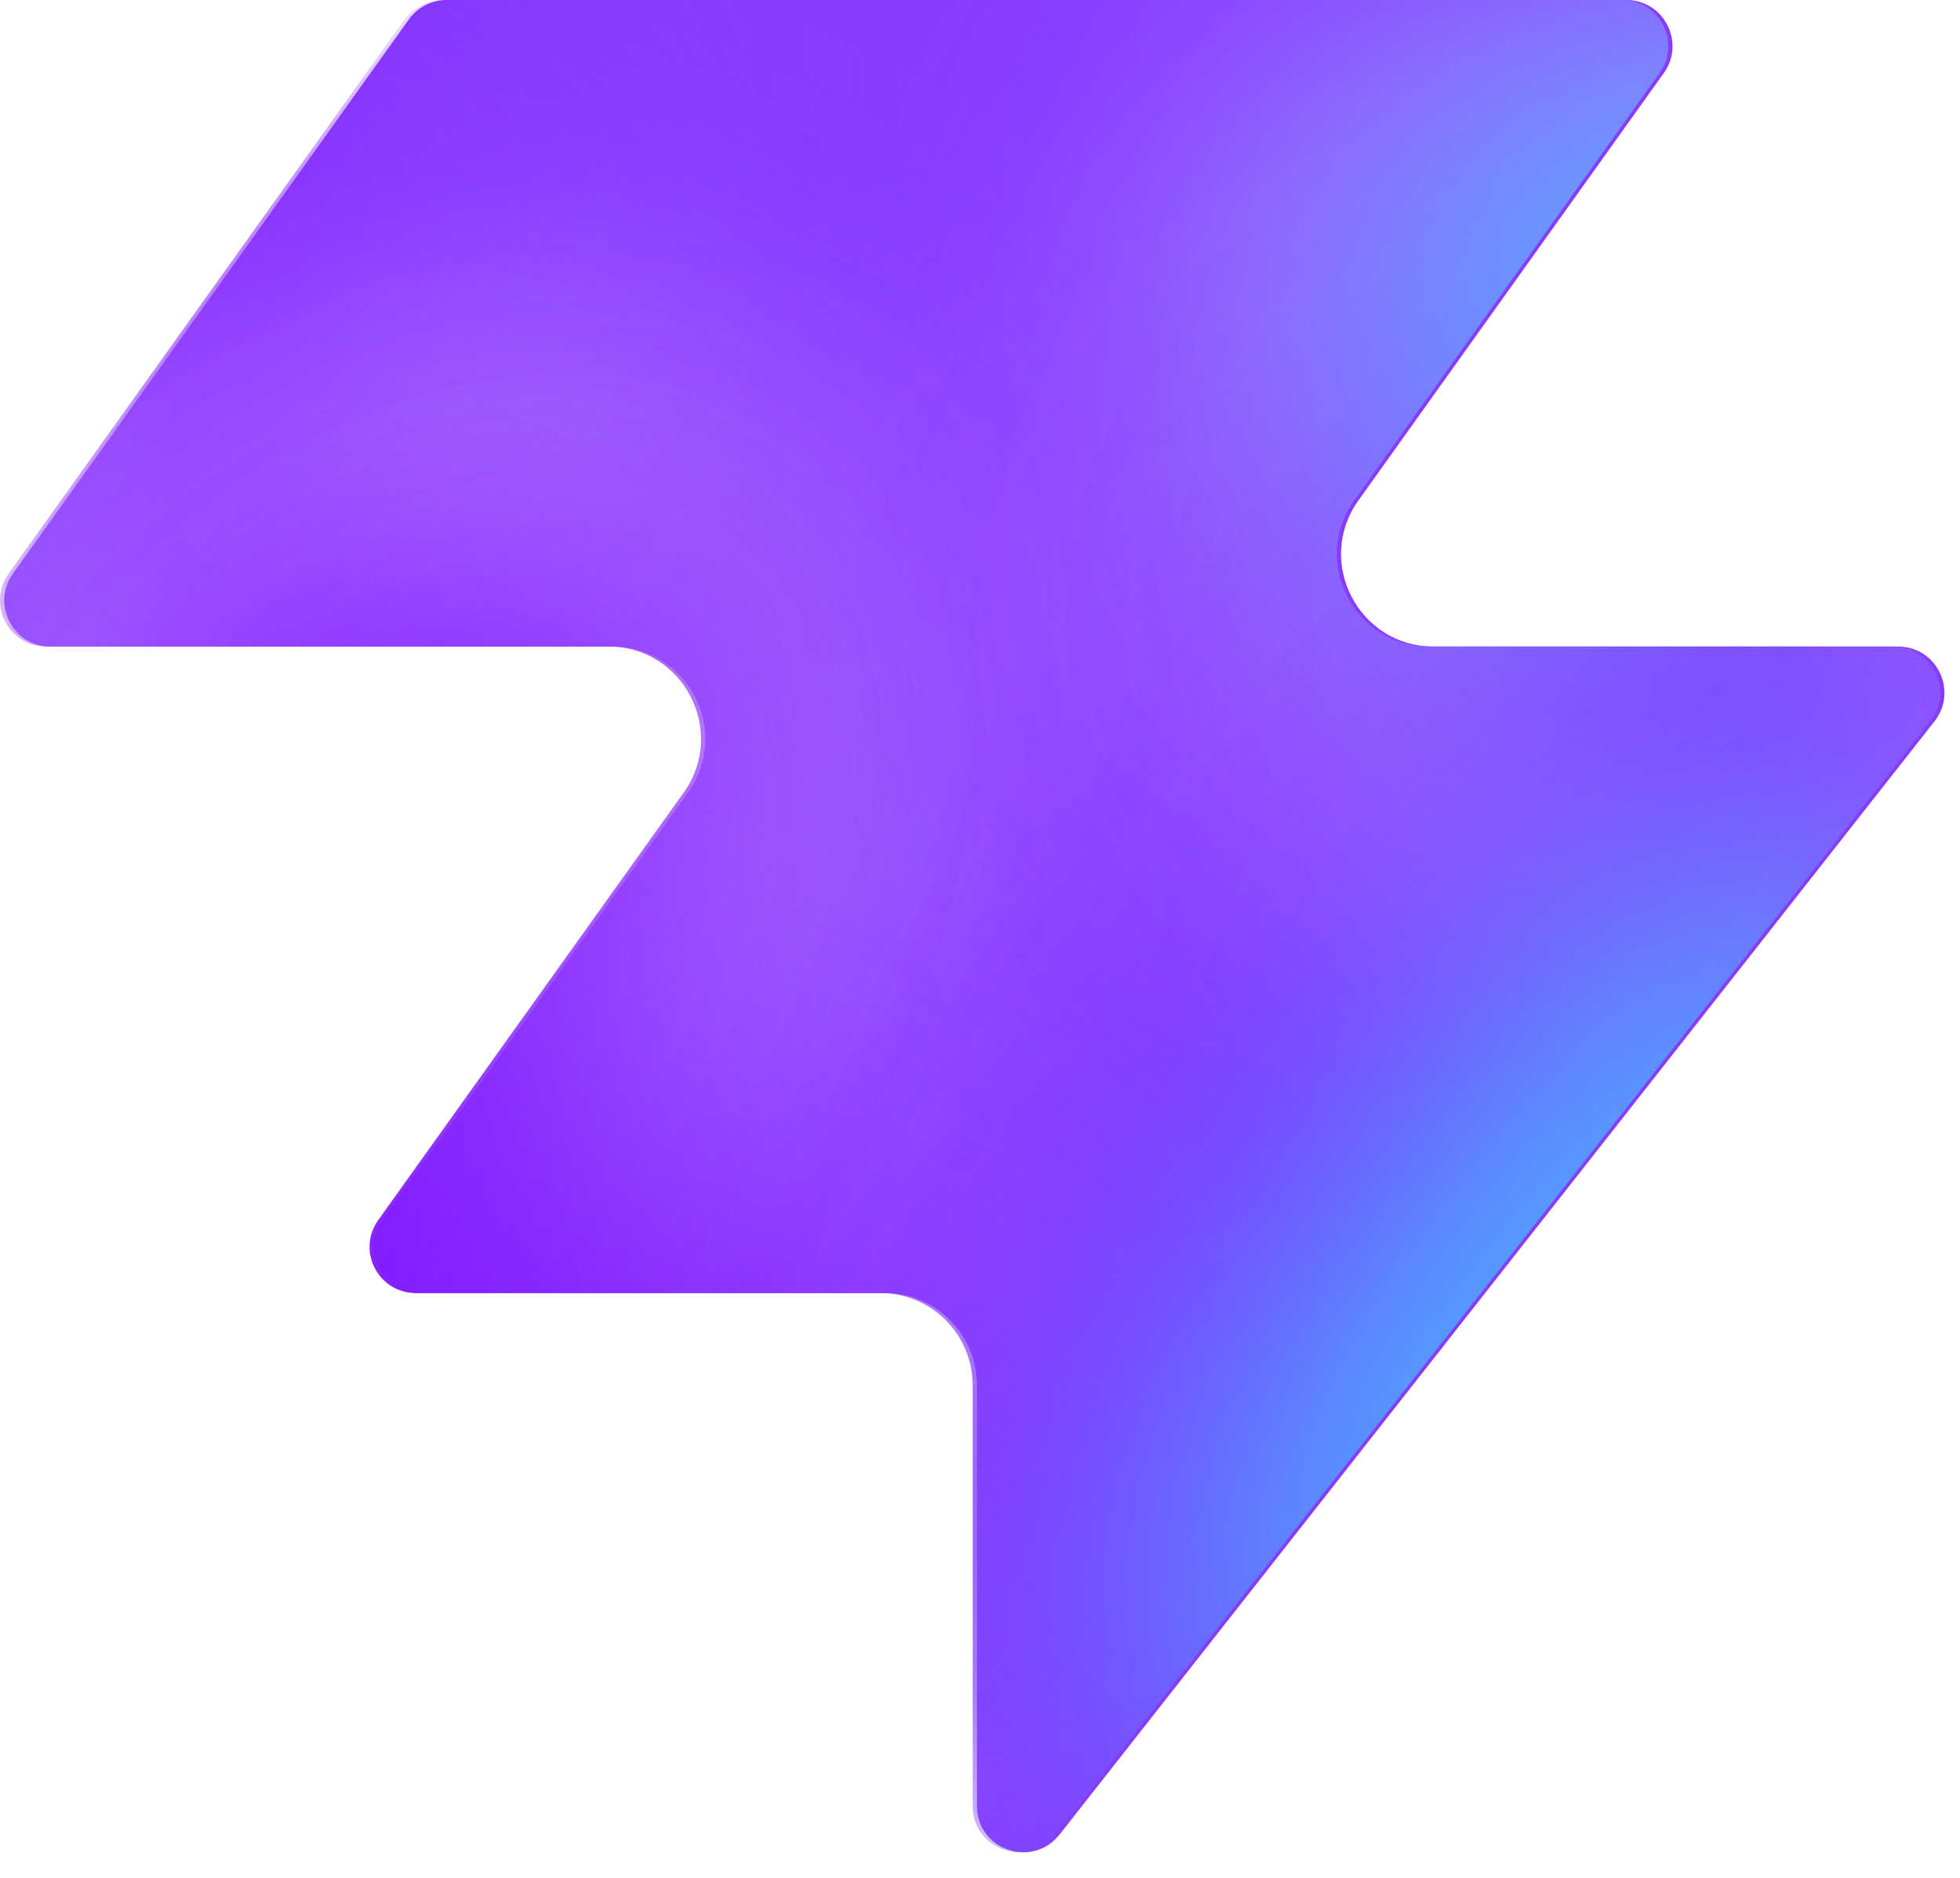
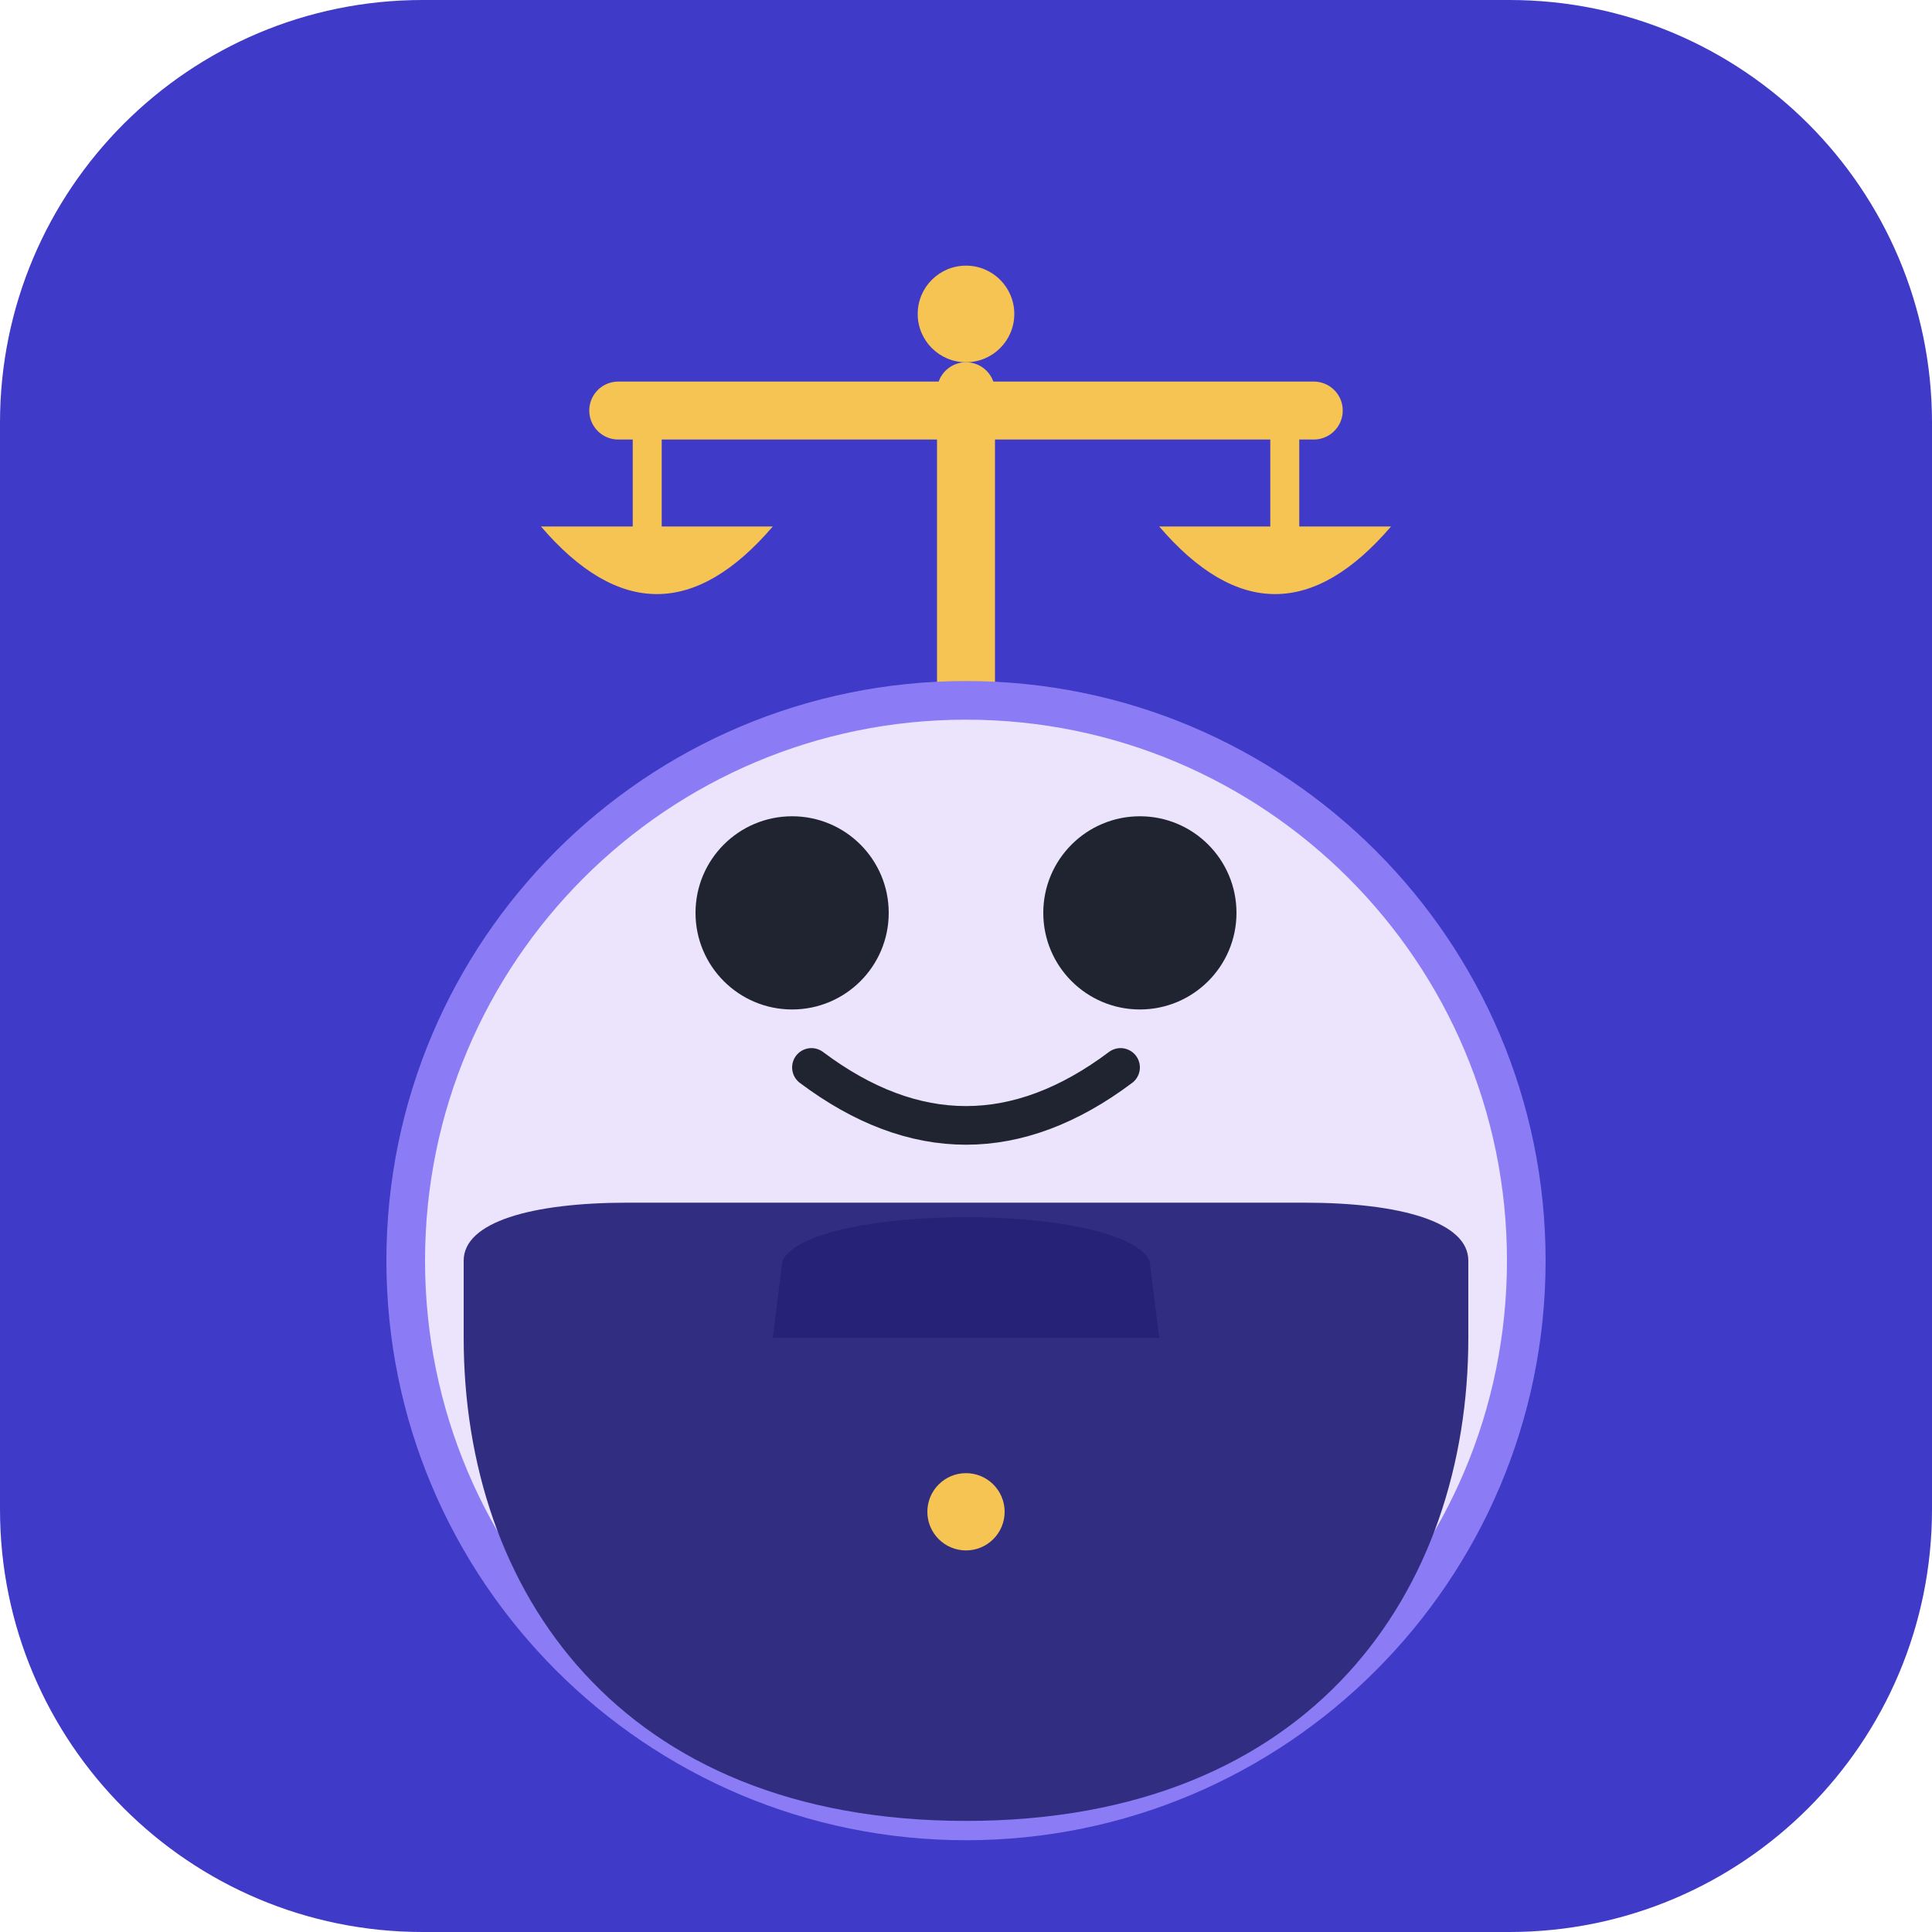
- <svg xmlns="http://www.w3.org/2000/svg" width="48" height="46" fill="none" viewBox="0 0 48 46">
-   <path fill="#863bff" d="M25.946 44.938c-.664.845-2.021.375-2.021-.698V33.937a2.26 2.26 0 0 0-2.262-2.262H10.287c-.92 0-1.456-1.04-.92-1.788l7.48-10.471c1.07-1.497 0-3.578-1.842-3.578H1.237c-.92 0-1.456-1.04-.92-1.788L10.013.474c.214-.297.556-.474.92-.474h28.894c.92 0 1.456 1.04.92 1.788l-7.48 10.471c-1.07 1.498 0 3.579 1.842 3.579h11.377c.943 0 1.473 1.088.89 1.83L25.947 44.94z" style="fill:#863bff;fill:color(display-p3 .525 .23 1);fill-opacity:1" />
-   <mask id="a" width="48" height="46" x="0" y="0" maskUnits="userSpaceOnUse" style="mask-type:alpha">
-     <path fill="#000" d="M25.842 44.938c-.664.844-2.021.375-2.021-.698V33.937a2.26 2.26 0 0 0-2.262-2.262H10.183c-.92 0-1.456-1.04-.92-1.788l7.48-10.471c1.07-1.498 0-3.579-1.842-3.579H1.133c-.92 0-1.456-1.04-.92-1.787L9.91.473c.214-.297.556-.474.92-.474h28.894c.92 0 1.456 1.04.92 1.788l-7.48 10.471c-1.07 1.498 0 3.578 1.842 3.578h11.377c.943 0 1.473 1.088.89 1.832L25.843 44.94z" style="fill:#000;fill-opacity:1" />
-   </mask>
-   <g mask="url(#a)">
-     <g filter="url(#b)">
-       <ellipse cx="5.508" cy="14.704" fill="#ede6ff" rx="5.508" ry="14.704" style="fill:#ede6ff;fill:color(display-p3 .927 .903 1);fill-opacity:1" transform="matrix(.00324 1 1 -.00324 -4.47 31.516)" />
-     </g>
-     <g filter="url(#c)">
-       <ellipse cx="10.399" cy="29.851" fill="#ede6ff" rx="10.399" ry="29.851" style="fill:#ede6ff;fill:color(display-p3 .927 .903 1);fill-opacity:1" transform="matrix(.00324 1 1 -.00324 -39.328 7.883)" />
-     </g>
-     <g filter="url(#d)">
-       <ellipse cx="5.508" cy="30.487" fill="#7e14ff" rx="5.508" ry="30.487" style="fill:#7e14ff;fill:color(display-p3 .492 .077 1);fill-opacity:1" transform="rotate(89.814 -25.913 -14.639)scale(1 -1)" />
-     </g>
-     <g filter="url(#e)">
-       <ellipse cx="5.508" cy="30.599" fill="#7e14ff" rx="5.508" ry="30.599" style="fill:#7e14ff;fill:color(display-p3 .492 .077 1);fill-opacity:1" transform="rotate(89.814 -32.644 -3.334)scale(1 -1)" />
-     </g>
-     <g filter="url(#f)">
-       <ellipse cx="5.508" cy="30.599" fill="#7e14ff" rx="5.508" ry="30.599" style="fill:#7e14ff;fill:color(display-p3 .492 .077 1);fill-opacity:1" transform="matrix(.00324 1 1 -.00324 -34.34 30.47)" />
-     </g>
-     <g filter="url(#g)">
-       <ellipse cx="14.072" cy="22.078" fill="#ede6ff" rx="14.072" ry="22.078" style="fill:#ede6ff;fill:color(display-p3 .927 .903 1);fill-opacity:1" transform="rotate(93.35 24.506 48.493)scale(-1 1)" />
-     </g>
-     <g filter="url(#h)">
-       <ellipse cx="3.47" cy="21.501" fill="#7e14ff" rx="3.47" ry="21.501" style="fill:#7e14ff;fill:color(display-p3 .492 .077 1);fill-opacity:1" transform="rotate(89.009 28.708 47.59)scale(-1 1)" />
-     </g>
-     <g filter="url(#i)">
-       <ellipse cx="3.47" cy="21.501" fill="#7e14ff" rx="3.47" ry="21.501" style="fill:#7e14ff;fill:color(display-p3 .492 .077 1);fill-opacity:1" transform="rotate(89.009 28.708 47.59)scale(-1 1)" />
-     </g>
-     <g filter="url(#j)">
-       <ellipse cx=".387" cy="8.972" fill="#7e14ff" rx="4.407" ry="29.108" style="fill:#7e14ff;fill:color(display-p3 .492 .077 1);fill-opacity:1" transform="rotate(39.51 .387 8.972)" />
-     </g>
-     <g filter="url(#k)">
-       <ellipse cx="47.523" cy="-6.092" fill="#7e14ff" rx="4.407" ry="29.108" style="fill:#7e14ff;fill:color(display-p3 .492 .077 1);fill-opacity:1" transform="rotate(37.892 47.523 -6.092)" />
-     </g>
-     <g filter="url(#l)">
-       <ellipse cx="41.412" cy="6.333" fill="#47bfff" rx="5.971" ry="9.665" style="fill:#47bfff;fill:color(display-p3 .28 .748 1);fill-opacity:1" transform="rotate(37.892 41.412 6.333)" />
-     </g>
-     <g filter="url(#m)">
-       <ellipse cx="-1.879" cy="38.332" fill="#7e14ff" rx="4.407" ry="29.108" style="fill:#7e14ff;fill:color(display-p3 .492 .077 1);fill-opacity:1" transform="rotate(37.892 -1.88 38.332)" />
-     </g>
-     <g filter="url(#n)">
-       <ellipse cx="-1.879" cy="38.332" fill="#7e14ff" rx="4.407" ry="29.108" style="fill:#7e14ff;fill:color(display-p3 .492 .077 1);fill-opacity:1" transform="rotate(37.892 -1.88 38.332)" />
-     </g>
-     <g filter="url(#o)">
-       <ellipse cx="35.651" cy="29.907" fill="#7e14ff" rx="4.407" ry="29.108" style="fill:#7e14ff;fill:color(display-p3 .492 .077 1);fill-opacity:1" transform="rotate(37.892 35.651 29.907)" />
-     </g>
-     <g filter="url(#p)">
-       <ellipse cx="38.418" cy="32.4" fill="#47bfff" rx="5.971" ry="15.297" style="fill:#47bfff;fill:color(display-p3 .28 .748 1);fill-opacity:1" transform="rotate(37.892 38.418 32.4)" />
-     </g>
+ <svg xmlns="http://www.w3.org/2000/svg" viewBox="0 0 64 64">
+   <rect width="64" height="64" rx="14" fill="#3f3ac7" />
+   <g transform="translate(0,4) scale(0.32)">
+     <line x1="100" y1="28" x2="100" y2="62" stroke="#f6c453" stroke-width="6" stroke-linecap="round" />
+     <circle cx="100" cy="20" r="5" fill="#f6c453" />
+     <line x1="64" y1="30" x2="136" y2="30" stroke="#f6c453" stroke-width="6" stroke-linecap="round" />
+     <line x1="67" y1="30" x2="67" y2="42" stroke="#f6c453" stroke-width="3" stroke-linecap="round" />
+     <line x1="133" y1="30" x2="133" y2="42" stroke="#f6c453" stroke-width="3" stroke-linecap="round" />
+     <path d="M56 42 Q68 56 80 42 Z" fill="#f6c453" />
+     <path d="M120 42 Q132 56 144 42 Z" fill="#f6c453" />
+     <circle cx="100" cy="118" r="58" fill="#ece4fc" stroke="#8b7cf6" stroke-width="4" />
+     <path d="M48 126 C48 152 64 176 100 176 C136 176 152 152 152 126 L152 118 C152 114 145 112 135 112 L65 112 C55 112 48 114 48 118 Z" fill="#312e81" />
+     <path d="M80 126 L120 126 L119 118 C116 112 84 112 81 118 Z" fill="#262278" />
+     <circle cx="100" cy="144" r="4" fill="#f6c453" />
+     <circle cx="82" cy="82" r="10" fill="#1f2430" />
+     <circle cx="118" cy="82" r="10" fill="#1f2430" />
+     <path d="M84 98 Q100 110 116 98" fill="none" stroke="#1f2430" stroke-width="4" stroke-linecap="round" />
  </g>
-   <defs>
-     <filter id="b" width="60.045" height="41.654" x="-19.77" y="16.149" color-interpolation-filters="sRGB" filterUnits="userSpaceOnUse">
-       <feFlood flood-opacity="0" result="BackgroundImageFix" />
-       <feBlend in="SourceGraphic" in2="BackgroundImageFix" result="shape" />
-       <feGaussianBlur result="effect1_foregroundBlur_2002_17158" stdDeviation="7.659" />
-     </filter>
-     <filter id="c" width="90.34" height="51.437" x="-54.613" y="-7.533" color-interpolation-filters="sRGB" filterUnits="userSpaceOnUse">
-       <feFlood flood-opacity="0" result="BackgroundImageFix" />
-       <feBlend in="SourceGraphic" in2="BackgroundImageFix" result="shape" />
-       <feGaussianBlur result="effect1_foregroundBlur_2002_17158" stdDeviation="7.659" />
-     </filter>
-     <filter id="d" width="79.355" height="29.4" x="-49.64" y="2.03" color-interpolation-filters="sRGB" filterUnits="userSpaceOnUse">
-       <feFlood flood-opacity="0" result="BackgroundImageFix" />
-       <feBlend in="SourceGraphic" in2="BackgroundImageFix" result="shape" />
-       <feGaussianBlur result="effect1_foregroundBlur_2002_17158" stdDeviation="4.596" />
-     </filter>
-     <filter id="e" width="79.579" height="29.4" x="-45.045" y="20.029" color-interpolation-filters="sRGB" filterUnits="userSpaceOnUse">
-       <feFlood flood-opacity="0" result="BackgroundImageFix" />
-       <feBlend in="SourceGraphic" in2="BackgroundImageFix" result="shape" />
-       <feGaussianBlur result="effect1_foregroundBlur_2002_17158" stdDeviation="4.596" />
-     </filter>
-     <filter id="f" width="79.579" height="29.4" x="-43.513" y="21.178" color-interpolation-filters="sRGB" filterUnits="userSpaceOnUse">
-       <feFlood flood-opacity="0" result="BackgroundImageFix" />
-       <feBlend in="SourceGraphic" in2="BackgroundImageFix" result="shape" />
-       <feGaussianBlur result="effect1_foregroundBlur_2002_17158" stdDeviation="4.596" />
-     </filter>
-     <filter id="g" width="74.749" height="58.852" x="15.756" y="-17.901" color-interpolation-filters="sRGB" filterUnits="userSpaceOnUse">
-       <feFlood flood-opacity="0" result="BackgroundImageFix" />
-       <feBlend in="SourceGraphic" in2="BackgroundImageFix" result="shape" />
-       <feGaussianBlur result="effect1_foregroundBlur_2002_17158" stdDeviation="7.659" />
-     </filter>
-     <filter id="h" width="61.377" height="25.362" x="23.548" y="2.284" color-interpolation-filters="sRGB" filterUnits="userSpaceOnUse">
-       <feFlood flood-opacity="0" result="BackgroundImageFix" />
-       <feBlend in="SourceGraphic" in2="BackgroundImageFix" result="shape" />
-       <feGaussianBlur result="effect1_foregroundBlur_2002_17158" stdDeviation="4.596" />
-     </filter>
-     <filter id="i" width="61.377" height="25.362" x="23.548" y="2.284" color-interpolation-filters="sRGB" filterUnits="userSpaceOnUse">
-       <feFlood flood-opacity="0" result="BackgroundImageFix" />
-       <feBlend in="SourceGraphic" in2="BackgroundImageFix" result="shape" />
-       <feGaussianBlur result="effect1_foregroundBlur_2002_17158" stdDeviation="4.596" />
-     </filter>
-     <filter id="j" width="56.045" height="63.649" x="-27.636" y="-22.853" color-interpolation-filters="sRGB" filterUnits="userSpaceOnUse">
-       <feFlood flood-opacity="0" result="BackgroundImageFix" />
-       <feBlend in="SourceGraphic" in2="BackgroundImageFix" result="shape" />
-       <feGaussianBlur result="effect1_foregroundBlur_2002_17158" stdDeviation="4.596" />
-     </filter>
-     <filter id="k" width="54.814" height="64.646" x="20.116" y="-38.415" color-interpolation-filters="sRGB" filterUnits="userSpaceOnUse">
-       <feFlood flood-opacity="0" result="BackgroundImageFix" />
-       <feBlend in="SourceGraphic" in2="BackgroundImageFix" result="shape" />
-       <feGaussianBlur result="effect1_foregroundBlur_2002_17158" stdDeviation="4.596" />
-     </filter>
-     <filter id="l" width="33.541" height="35.313" x="24.641" y="-11.323" color-interpolation-filters="sRGB" filterUnits="userSpaceOnUse">
-       <feFlood flood-opacity="0" result="BackgroundImageFix" />
-       <feBlend in="SourceGraphic" in2="BackgroundImageFix" result="shape" />
-       <feGaussianBlur result="effect1_foregroundBlur_2002_17158" stdDeviation="4.596" />
-     </filter>
-     <filter id="m" width="54.814" height="64.646" x="-29.286" y="6.009" color-interpolation-filters="sRGB" filterUnits="userSpaceOnUse">
-       <feFlood flood-opacity="0" result="BackgroundImageFix" />
-       <feBlend in="SourceGraphic" in2="BackgroundImageFix" result="shape" />
-       <feGaussianBlur result="effect1_foregroundBlur_2002_17158" stdDeviation="4.596" />
-     </filter>
-     <filter id="n" width="54.814" height="64.646" x="-29.286" y="6.009" color-interpolation-filters="sRGB" filterUnits="userSpaceOnUse">
-       <feFlood flood-opacity="0" result="BackgroundImageFix" />
-       <feBlend in="SourceGraphic" in2="BackgroundImageFix" result="shape" />
-       <feGaussianBlur result="effect1_foregroundBlur_2002_17158" stdDeviation="4.596" />
-     </filter>
-     <filter id="o" width="54.814" height="64.646" x="8.244" y="-2.416" color-interpolation-filters="sRGB" filterUnits="userSpaceOnUse">
-       <feFlood flood-opacity="0" result="BackgroundImageFix" />
-       <feBlend in="SourceGraphic" in2="BackgroundImageFix" result="shape" />
-       <feGaussianBlur result="effect1_foregroundBlur_2002_17158" stdDeviation="4.596" />
-     </filter>
-     <filter id="p" width="39.409" height="43.623" x="18.713" y="10.588" color-interpolation-filters="sRGB" filterUnits="userSpaceOnUse">
-       <feFlood flood-opacity="0" result="BackgroundImageFix" />
-       <feBlend in="SourceGraphic" in2="BackgroundImageFix" result="shape" />
-       <feGaussianBlur result="effect1_foregroundBlur_2002_17158" stdDeviation="4.596" />
-     </filter>
-   </defs>
</svg>
